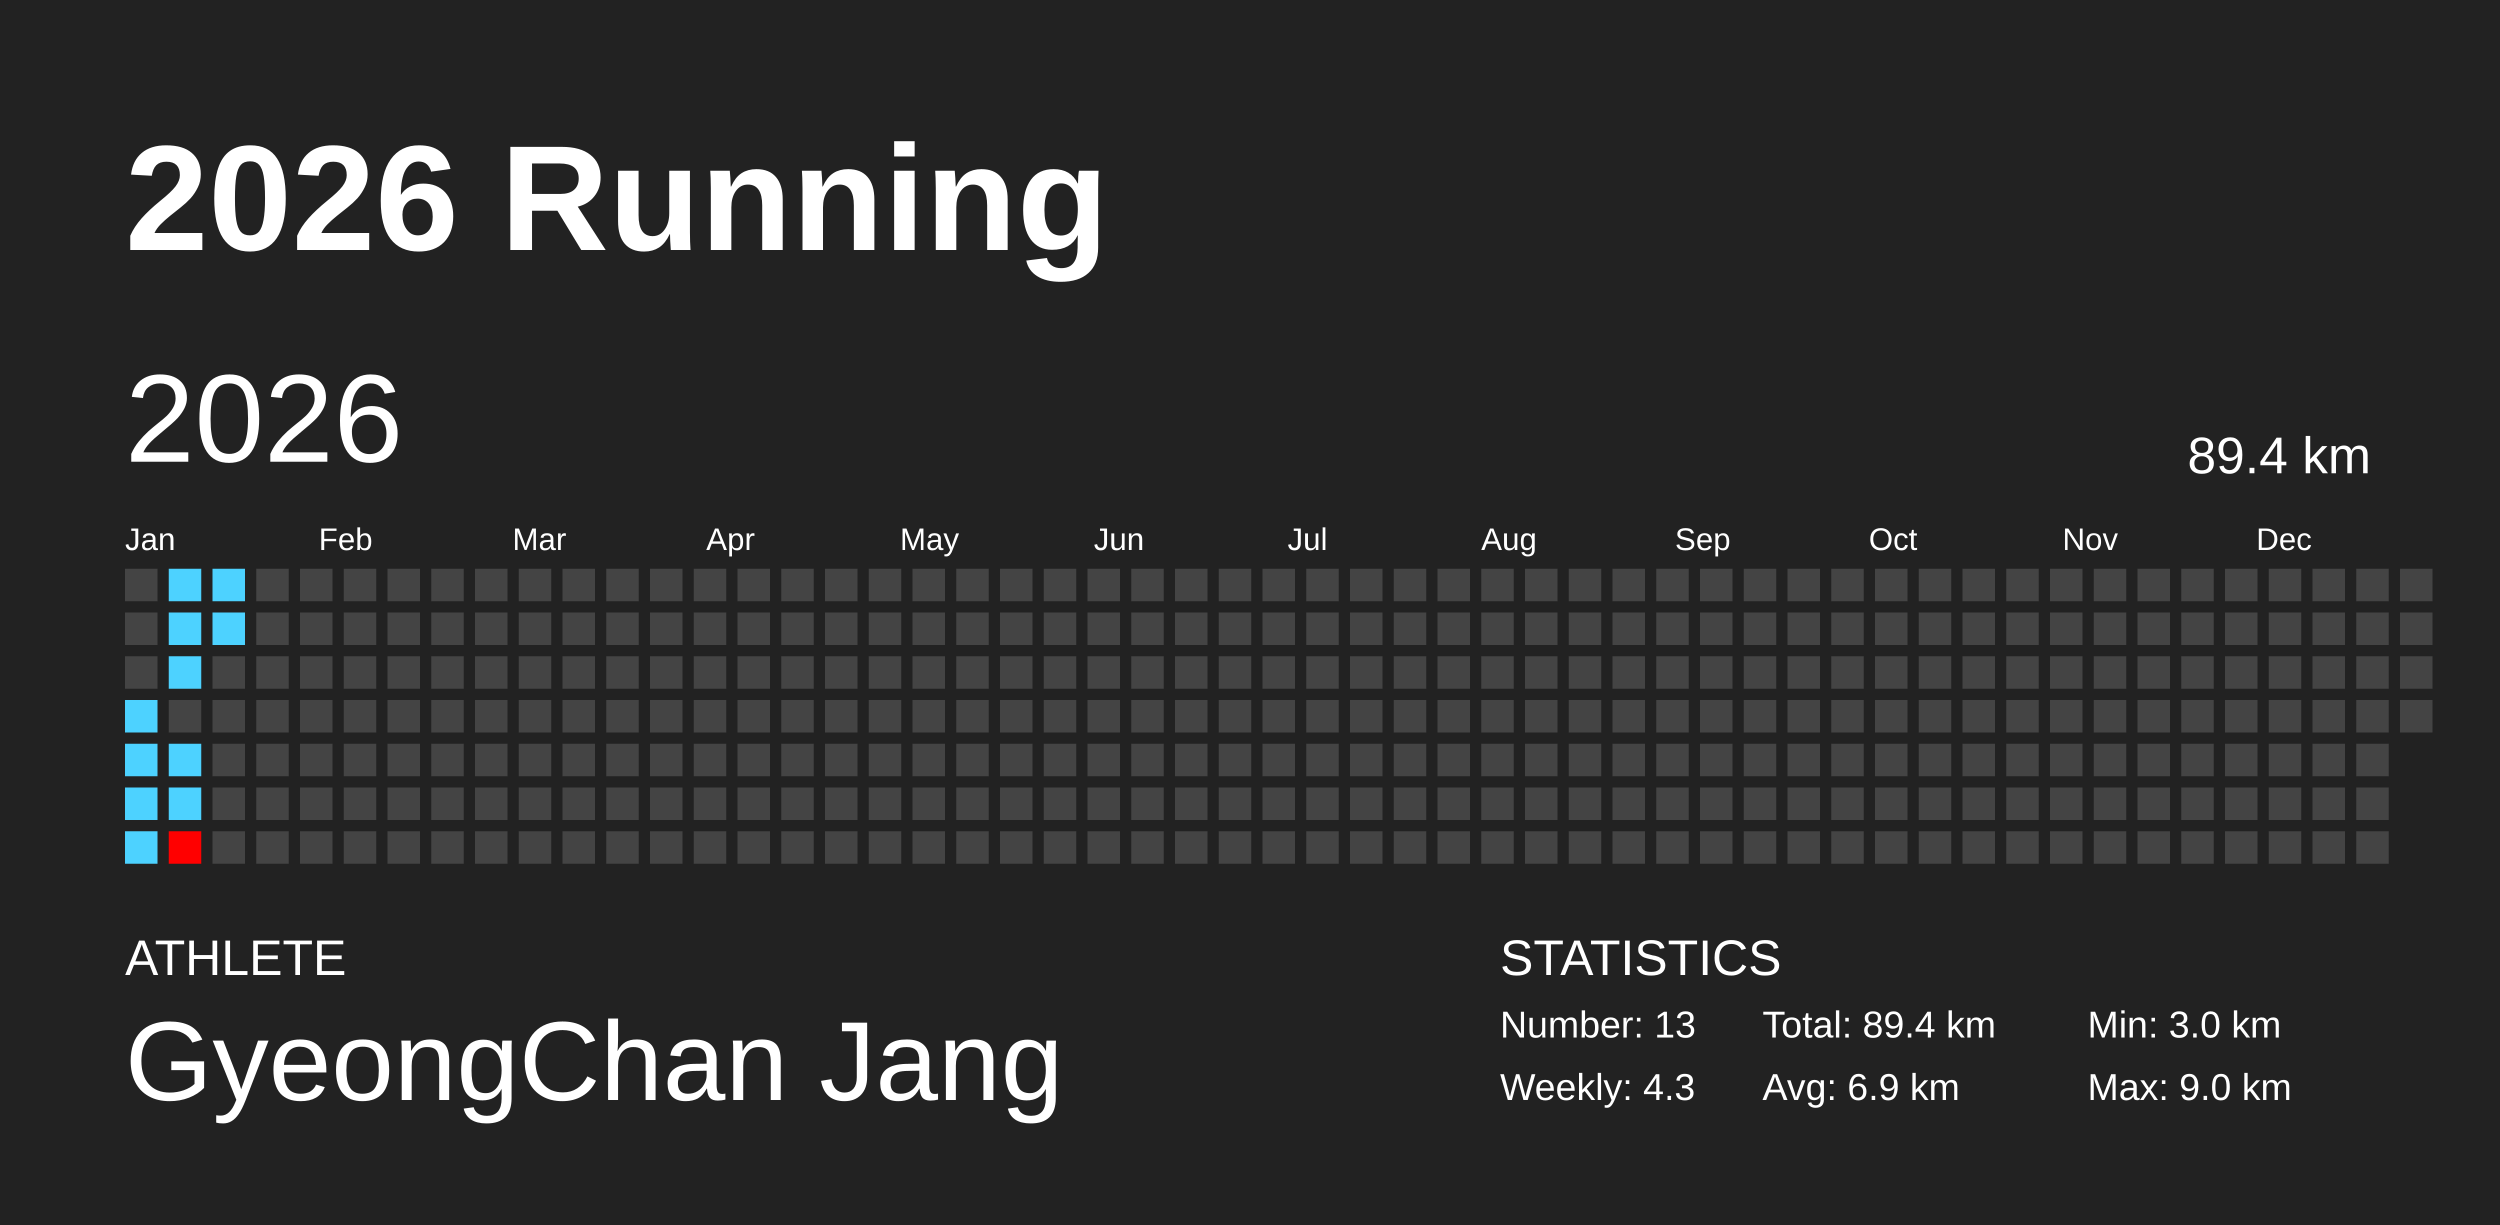
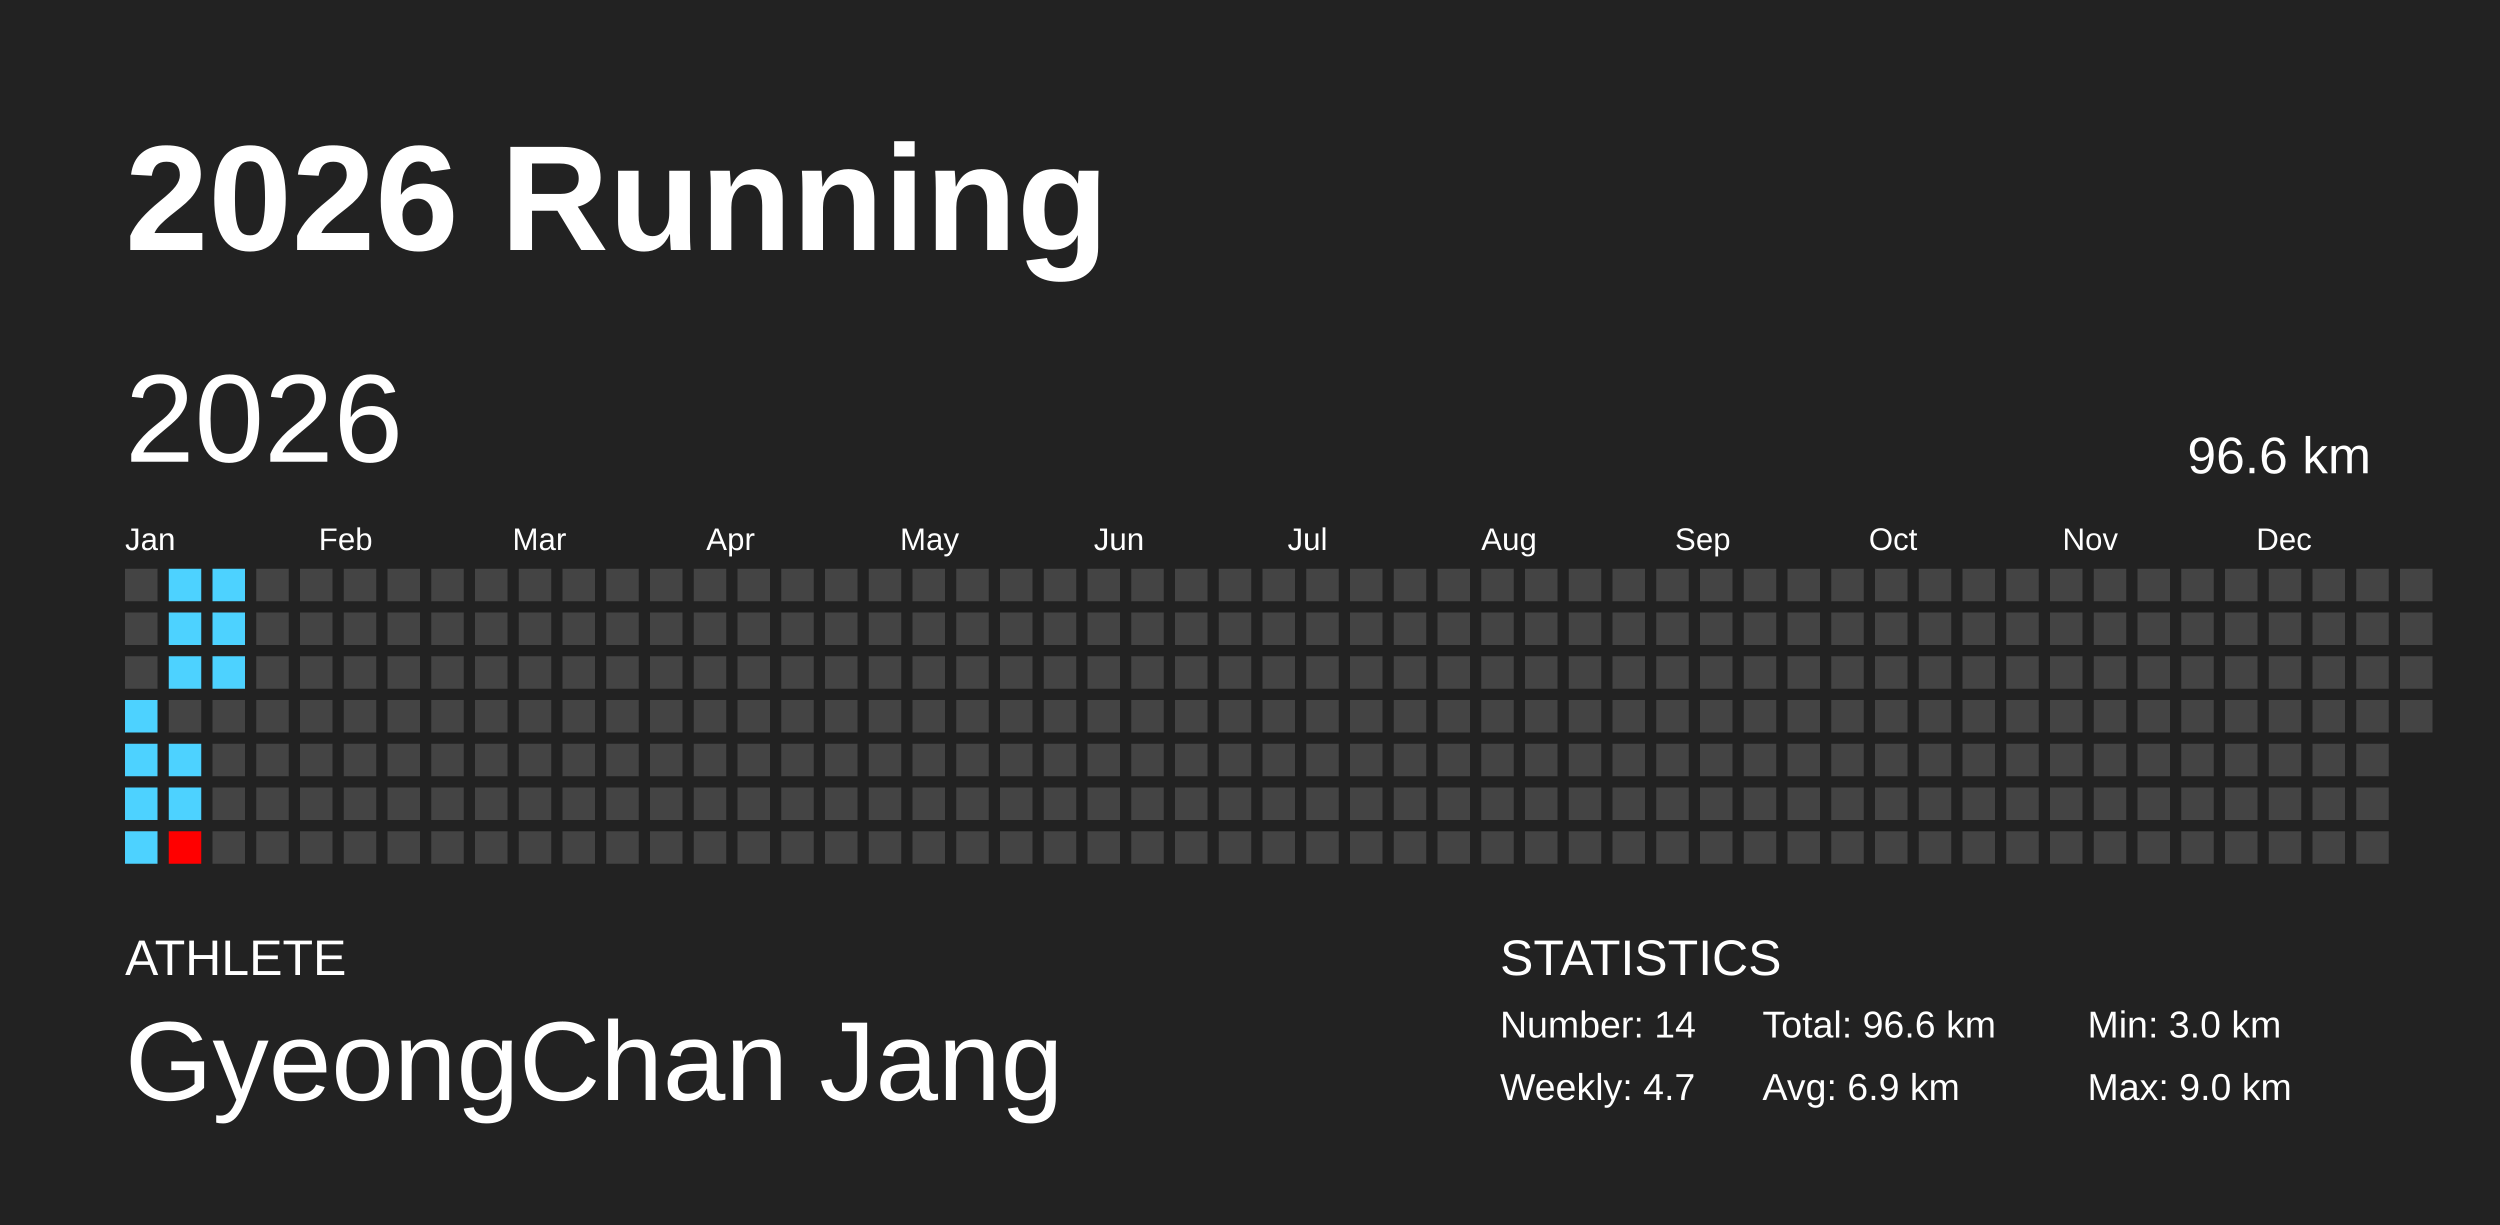
<svg xmlns="http://www.w3.org/2000/svg" baseProfile="full" height="98mm" version="1.1" viewBox="0,0,200,98" width="200mm">
  <defs />
  <rect fill="#222222" height="98" width="200" x="0" y="0" />
  <text fill="#FFFFFF" style="font-size:12px; font-family:Arial; font-weight:bold;" x="10" y="20">2026 Running</text>
  <text fill="#FFFFFF" style="font-size:4px; font-family:Arial" x="10" y="78">ATHLETE</text>
  <text fill="#FFFFFF" style="font-size:9px; font-family:Arial" x="10" y="88">GyeongChan Jang</text>
  <text fill="#FFFFFF" style="font-size:4px; font-family:Arial" x="120" y="78">STATISTICS</text>
-   <text fill="#FFFFFF" style="font-size:3px; font-family:Arial" x="120" y="83">Number: 13</text>
-   <text fill="#FFFFFF" style="font-size:3px; font-family:Arial" x="120" y="88">Weekly: 4.3</text>
-   <text fill="#FFFFFF" style="font-size:3px; font-family:Arial" x="141" y="83">Total: 89.4 km</text>
+   <text fill="#FFFFFF" style="font-size:3px; font-family:Arial" x="120" y="83">Number: 14</text>
+   <text fill="#FFFFFF" style="font-size:3px; font-family:Arial" x="120" y="88">Weekly: 4.7</text>
+   <text fill="#FFFFFF" style="font-size:3px; font-family:Arial" x="141" y="83">Total: 96.6 km</text>
  <text fill="#FFFFFF" style="font-size:3px; font-family:Arial" x="141" y="88">Avg: 6.9 km</text>
  <text fill="#FFFFFF" style="font-size:3px; font-family:Arial" x="167" y="83">Min: 3.0 km</text>
  <text fill="#FFFFFF" style="font-size:3px; font-family:Arial" x="167" y="88">Max: 9.0 km</text>
  <text dominant-baseline="hanging" fill="#FFFFFF" style="font-size:10.0px; font-family:Arial;" x="10" y="30">2026</text>
-   <text dominant-baseline="hanging" fill="#FFFFFF" style="font-size:4.125px; font-family:Arial;" x="175" y="35">89.4 km</text>
+   <text dominant-baseline="hanging" fill="#FFFFFF" style="font-size:4.125px; font-family:Arial;" x="175" y="35">96.6 km</text>
  <text fill="#FFFFFF" style="font-size:2.5px; font-family:Arial" x="10.0" y="44">Jan</text>
  <text fill="#FFFFFF" style="font-size:2.5px; font-family:Arial" x="25.5" y="44">Feb</text>
  <text fill="#FFFFFF" style="font-size:2.5px; font-family:Arial" x="41.0" y="44">Mar</text>
  <text fill="#FFFFFF" style="font-size:2.5px; font-family:Arial" x="56.5" y="44">Apr</text>
  <text fill="#FFFFFF" style="font-size:2.5px; font-family:Arial" x="72.0" y="44">May</text>
  <text fill="#FFFFFF" style="font-size:2.5px; font-family:Arial" x="87.5" y="44">Jun</text>
  <text fill="#FFFFFF" style="font-size:2.5px; font-family:Arial" x="103.0" y="44">Jul</text>
  <text fill="#FFFFFF" style="font-size:2.5px; font-family:Arial" x="118.5" y="44">Aug</text>
  <text fill="#FFFFFF" style="font-size:2.5px; font-family:Arial" x="134.0" y="44">Sep</text>
  <text fill="#FFFFFF" style="font-size:2.5px; font-family:Arial" x="149.5" y="44">Oct</text>
  <text fill="#FFFFFF" style="font-size:2.5px; font-family:Arial" x="165.0" y="44">Nov</text>
  <text fill="#FFFFFF" style="font-size:2.5px; font-family:Arial" x="180.5" y="44">Dec</text>
  <rect fill="#444444" height="2.6" width="2.6" x="10.0" y="45.5" />
  <rect fill="#444444" height="2.6" width="2.6" x="10.0" y="49.0" />
  <rect fill="#444444" height="2.6" width="2.6" x="10.0" y="52.5" />
  <rect fill="#4dd2ff" height="2.6" width="2.6" x="10.0" y="56.0" />
  <rect fill="#4dd2ff" height="2.6" width="2.6" x="10.0" y="59.5" />
  <rect fill="#4dd2ff" height="2.6" width="2.6" x="10.0" y="63.0" />
  <rect fill="#4dd2ff" height="2.6" width="2.6" x="10.0" y="66.5" />
  <rect fill="#4dd2ff" height="2.6" width="2.6" x="13.5" y="45.5" />
  <rect fill="#4dd2ff" height="2.6" width="2.6" x="13.5" y="49.0" />
  <rect fill="#4dd2ff" height="2.6" width="2.6" x="13.5" y="52.5" />
  <rect fill="#444444" height="2.6" width="2.6" x="13.5" y="56.0" />
  <rect fill="#4dd2ff" height="2.6" width="2.6" x="13.5" y="59.5" />
  <rect fill="#4dd2ff" height="2.6" width="2.6" x="13.5" y="63.0" />
  <rect fill="#ff0000" height="2.6" width="2.6" x="13.5" y="66.5" />
  <rect fill="#4dd2ff" height="2.6" width="2.6" x="17.0" y="45.5" />
  <rect fill="#4dd2ff" height="2.6" width="2.6" x="17.0" y="49.0" />
-   <rect fill="#444444" height="2.6" width="2.6" x="17.0" y="52.5" />
+   <rect fill="#4dd2ff" height="2.6" width="2.6" x="17.0" y="52.5" />
  <rect fill="#444444" height="2.6" width="2.6" x="17.0" y="56.0" />
  <rect fill="#444444" height="2.6" width="2.6" x="17.0" y="59.5" />
  <rect fill="#444444" height="2.6" width="2.6" x="17.0" y="63.0" />
  <rect fill="#444444" height="2.6" width="2.6" x="17.0" y="66.5" />
  <rect fill="#444444" height="2.6" width="2.6" x="20.5" y="45.5" />
  <rect fill="#444444" height="2.6" width="2.6" x="20.5" y="49.0" />
  <rect fill="#444444" height="2.6" width="2.6" x="20.5" y="52.5" />
  <rect fill="#444444" height="2.6" width="2.6" x="20.5" y="56.0" />
  <rect fill="#444444" height="2.6" width="2.6" x="20.5" y="59.5" />
  <rect fill="#444444" height="2.6" width="2.6" x="20.5" y="63.0" />
  <rect fill="#444444" height="2.6" width="2.6" x="20.5" y="66.5" />
  <rect fill="#444444" height="2.6" width="2.6" x="24.0" y="45.5" />
  <rect fill="#444444" height="2.6" width="2.6" x="24.0" y="49.0" />
  <rect fill="#444444" height="2.6" width="2.6" x="24.0" y="52.5" />
  <rect fill="#444444" height="2.6" width="2.6" x="24.0" y="56.0" />
  <rect fill="#444444" height="2.6" width="2.6" x="24.0" y="59.5" />
  <rect fill="#444444" height="2.6" width="2.6" x="24.0" y="63.0" />
  <rect fill="#444444" height="2.6" width="2.6" x="24.0" y="66.5" />
  <rect fill="#444444" height="2.6" width="2.6" x="27.5" y="45.5" />
  <rect fill="#444444" height="2.6" width="2.6" x="27.5" y="49.0" />
  <rect fill="#444444" height="2.6" width="2.6" x="27.5" y="52.5" />
  <rect fill="#444444" height="2.6" width="2.6" x="27.5" y="56.0" />
  <rect fill="#444444" height="2.6" width="2.6" x="27.5" y="59.5" />
  <rect fill="#444444" height="2.6" width="2.6" x="27.5" y="63.0" />
  <rect fill="#444444" height="2.6" width="2.6" x="27.5" y="66.5" />
  <rect fill="#444444" height="2.6" width="2.6" x="31.0" y="45.5" />
  <rect fill="#444444" height="2.6" width="2.6" x="31.0" y="49.0" />
  <rect fill="#444444" height="2.6" width="2.6" x="31.0" y="52.5" />
  <rect fill="#444444" height="2.6" width="2.6" x="31.0" y="56.0" />
  <rect fill="#444444" height="2.6" width="2.6" x="31.0" y="59.5" />
  <rect fill="#444444" height="2.6" width="2.6" x="31.0" y="63.0" />
  <rect fill="#444444" height="2.6" width="2.6" x="31.0" y="66.5" />
  <rect fill="#444444" height="2.6" width="2.6" x="34.5" y="45.5" />
  <rect fill="#444444" height="2.6" width="2.6" x="34.5" y="49.0" />
  <rect fill="#444444" height="2.6" width="2.6" x="34.5" y="52.5" />
  <rect fill="#444444" height="2.6" width="2.6" x="34.5" y="56.0" />
  <rect fill="#444444" height="2.6" width="2.6" x="34.5" y="59.5" />
  <rect fill="#444444" height="2.6" width="2.6" x="34.5" y="63.0" />
  <rect fill="#444444" height="2.6" width="2.6" x="34.5" y="66.5" />
  <rect fill="#444444" height="2.6" width="2.6" x="38.0" y="45.5" />
  <rect fill="#444444" height="2.6" width="2.6" x="38.0" y="49.0" />
  <rect fill="#444444" height="2.6" width="2.6" x="38.0" y="52.5" />
  <rect fill="#444444" height="2.6" width="2.6" x="38.0" y="56.0" />
  <rect fill="#444444" height="2.6" width="2.6" x="38.0" y="59.5" />
  <rect fill="#444444" height="2.6" width="2.6" x="38.0" y="63.0" />
  <rect fill="#444444" height="2.6" width="2.6" x="38.0" y="66.5" />
  <rect fill="#444444" height="2.6" width="2.6" x="41.5" y="45.5" />
  <rect fill="#444444" height="2.6" width="2.6" x="41.5" y="49.0" />
  <rect fill="#444444" height="2.6" width="2.6" x="41.5" y="52.5" />
  <rect fill="#444444" height="2.6" width="2.6" x="41.5" y="56.0" />
  <rect fill="#444444" height="2.6" width="2.6" x="41.5" y="59.5" />
  <rect fill="#444444" height="2.6" width="2.6" x="41.5" y="63.0" />
  <rect fill="#444444" height="2.6" width="2.6" x="41.5" y="66.5" />
  <rect fill="#444444" height="2.6" width="2.6" x="45.0" y="45.5" />
  <rect fill="#444444" height="2.6" width="2.6" x="45.0" y="49.0" />
  <rect fill="#444444" height="2.6" width="2.6" x="45.0" y="52.5" />
  <rect fill="#444444" height="2.6" width="2.6" x="45.0" y="56.0" />
  <rect fill="#444444" height="2.6" width="2.6" x="45.0" y="59.5" />
  <rect fill="#444444" height="2.6" width="2.6" x="45.0" y="63.0" />
  <rect fill="#444444" height="2.6" width="2.6" x="45.0" y="66.5" />
  <rect fill="#444444" height="2.6" width="2.6" x="48.5" y="45.5" />
  <rect fill="#444444" height="2.6" width="2.6" x="48.5" y="49.0" />
  <rect fill="#444444" height="2.6" width="2.6" x="48.5" y="52.5" />
  <rect fill="#444444" height="2.6" width="2.6" x="48.5" y="56.0" />
  <rect fill="#444444" height="2.6" width="2.6" x="48.5" y="59.5" />
  <rect fill="#444444" height="2.6" width="2.6" x="48.5" y="63.0" />
  <rect fill="#444444" height="2.6" width="2.6" x="48.5" y="66.5" />
  <rect fill="#444444" height="2.6" width="2.6" x="52.0" y="45.5" />
  <rect fill="#444444" height="2.6" width="2.6" x="52.0" y="49.0" />
  <rect fill="#444444" height="2.6" width="2.6" x="52.0" y="52.5" />
  <rect fill="#444444" height="2.6" width="2.6" x="52.0" y="56.0" />
  <rect fill="#444444" height="2.6" width="2.6" x="52.0" y="59.5" />
  <rect fill="#444444" height="2.6" width="2.6" x="52.0" y="63.0" />
  <rect fill="#444444" height="2.6" width="2.6" x="52.0" y="66.5" />
  <rect fill="#444444" height="2.6" width="2.6" x="55.5" y="45.5" />
  <rect fill="#444444" height="2.6" width="2.6" x="55.5" y="49.0" />
  <rect fill="#444444" height="2.6" width="2.6" x="55.5" y="52.5" />
  <rect fill="#444444" height="2.6" width="2.6" x="55.5" y="56.0" />
  <rect fill="#444444" height="2.6" width="2.6" x="55.5" y="59.5" />
  <rect fill="#444444" height="2.6" width="2.6" x="55.5" y="63.0" />
  <rect fill="#444444" height="2.6" width="2.6" x="55.5" y="66.5" />
  <rect fill="#444444" height="2.6" width="2.6" x="59.0" y="45.5" />
  <rect fill="#444444" height="2.6" width="2.6" x="59.0" y="49.0" />
  <rect fill="#444444" height="2.6" width="2.6" x="59.0" y="52.5" />
  <rect fill="#444444" height="2.6" width="2.6" x="59.0" y="56.0" />
  <rect fill="#444444" height="2.6" width="2.6" x="59.0" y="59.5" />
  <rect fill="#444444" height="2.6" width="2.6" x="59.0" y="63.0" />
  <rect fill="#444444" height="2.6" width="2.6" x="59.0" y="66.5" />
  <rect fill="#444444" height="2.6" width="2.6" x="62.5" y="45.5" />
  <rect fill="#444444" height="2.6" width="2.6" x="62.5" y="49.0" />
  <rect fill="#444444" height="2.6" width="2.6" x="62.5" y="52.5" />
  <rect fill="#444444" height="2.6" width="2.6" x="62.5" y="56.0" />
  <rect fill="#444444" height="2.6" width="2.6" x="62.5" y="59.5" />
  <rect fill="#444444" height="2.6" width="2.6" x="62.5" y="63.0" />
  <rect fill="#444444" height="2.6" width="2.6" x="62.5" y="66.5" />
  <rect fill="#444444" height="2.6" width="2.6" x="66.0" y="45.5" />
  <rect fill="#444444" height="2.6" width="2.6" x="66.0" y="49.0" />
  <rect fill="#444444" height="2.6" width="2.6" x="66.0" y="52.5" />
  <rect fill="#444444" height="2.6" width="2.6" x="66.0" y="56.0" />
  <rect fill="#444444" height="2.6" width="2.6" x="66.0" y="59.5" />
  <rect fill="#444444" height="2.6" width="2.6" x="66.0" y="63.0" />
  <rect fill="#444444" height="2.6" width="2.6" x="66.0" y="66.5" />
  <rect fill="#444444" height="2.6" width="2.6" x="69.5" y="45.5" />
  <rect fill="#444444" height="2.6" width="2.6" x="69.5" y="49.0" />
  <rect fill="#444444" height="2.6" width="2.6" x="69.5" y="52.5" />
  <rect fill="#444444" height="2.6" width="2.6" x="69.5" y="56.0" />
  <rect fill="#444444" height="2.6" width="2.6" x="69.5" y="59.5" />
  <rect fill="#444444" height="2.6" width="2.6" x="69.5" y="63.0" />
  <rect fill="#444444" height="2.6" width="2.6" x="69.5" y="66.5" />
  <rect fill="#444444" height="2.6" width="2.6" x="73.0" y="45.5" />
  <rect fill="#444444" height="2.6" width="2.6" x="73.0" y="49.0" />
  <rect fill="#444444" height="2.6" width="2.6" x="73.0" y="52.5" />
  <rect fill="#444444" height="2.6" width="2.6" x="73.0" y="56.0" />
  <rect fill="#444444" height="2.6" width="2.6" x="73.0" y="59.5" />
  <rect fill="#444444" height="2.6" width="2.6" x="73.0" y="63.0" />
  <rect fill="#444444" height="2.6" width="2.6" x="73.0" y="66.5" />
  <rect fill="#444444" height="2.6" width="2.6" x="76.5" y="45.5" />
  <rect fill="#444444" height="2.6" width="2.6" x="76.5" y="49.0" />
  <rect fill="#444444" height="2.6" width="2.6" x="76.5" y="52.5" />
  <rect fill="#444444" height="2.6" width="2.6" x="76.5" y="56.0" />
  <rect fill="#444444" height="2.6" width="2.6" x="76.5" y="59.5" />
  <rect fill="#444444" height="2.6" width="2.6" x="76.5" y="63.0" />
  <rect fill="#444444" height="2.6" width="2.6" x="76.5" y="66.5" />
  <rect fill="#444444" height="2.6" width="2.6" x="80.0" y="45.5" />
  <rect fill="#444444" height="2.6" width="2.6" x="80.0" y="49.0" />
  <rect fill="#444444" height="2.6" width="2.6" x="80.0" y="52.5" />
  <rect fill="#444444" height="2.6" width="2.6" x="80.0" y="56.0" />
  <rect fill="#444444" height="2.6" width="2.6" x="80.0" y="59.5" />
  <rect fill="#444444" height="2.6" width="2.6" x="80.0" y="63.0" />
  <rect fill="#444444" height="2.6" width="2.6" x="80.0" y="66.5" />
  <rect fill="#444444" height="2.6" width="2.6" x="83.5" y="45.5" />
  <rect fill="#444444" height="2.6" width="2.6" x="83.5" y="49.0" />
  <rect fill="#444444" height="2.6" width="2.6" x="83.5" y="52.5" />
  <rect fill="#444444" height="2.6" width="2.6" x="83.5" y="56.0" />
  <rect fill="#444444" height="2.6" width="2.6" x="83.5" y="59.5" />
  <rect fill="#444444" height="2.6" width="2.6" x="83.5" y="63.0" />
  <rect fill="#444444" height="2.6" width="2.6" x="83.5" y="66.5" />
  <rect fill="#444444" height="2.6" width="2.6" x="87.0" y="45.5" />
  <rect fill="#444444" height="2.6" width="2.6" x="87.0" y="49.0" />
  <rect fill="#444444" height="2.6" width="2.6" x="87.0" y="52.5" />
  <rect fill="#444444" height="2.6" width="2.6" x="87.0" y="56.0" />
  <rect fill="#444444" height="2.6" width="2.6" x="87.0" y="59.5" />
  <rect fill="#444444" height="2.6" width="2.6" x="87.0" y="63.0" />
  <rect fill="#444444" height="2.6" width="2.6" x="87.0" y="66.5" />
  <rect fill="#444444" height="2.6" width="2.6" x="90.5" y="45.5" />
  <rect fill="#444444" height="2.6" width="2.6" x="90.5" y="49.0" />
  <rect fill="#444444" height="2.6" width="2.6" x="90.5" y="52.5" />
  <rect fill="#444444" height="2.6" width="2.6" x="90.5" y="56.0" />
  <rect fill="#444444" height="2.6" width="2.6" x="90.5" y="59.5" />
  <rect fill="#444444" height="2.6" width="2.6" x="90.5" y="63.0" />
  <rect fill="#444444" height="2.6" width="2.6" x="90.5" y="66.5" />
  <rect fill="#444444" height="2.6" width="2.6" x="94.0" y="45.5" />
  <rect fill="#444444" height="2.6" width="2.6" x="94.0" y="49.0" />
  <rect fill="#444444" height="2.6" width="2.6" x="94.0" y="52.5" />
  <rect fill="#444444" height="2.6" width="2.6" x="94.0" y="56.0" />
  <rect fill="#444444" height="2.6" width="2.6" x="94.0" y="59.5" />
  <rect fill="#444444" height="2.6" width="2.6" x="94.0" y="63.0" />
  <rect fill="#444444" height="2.6" width="2.6" x="94.0" y="66.5" />
  <rect fill="#444444" height="2.6" width="2.6" x="97.5" y="45.5" />
  <rect fill="#444444" height="2.6" width="2.6" x="97.5" y="49.0" />
  <rect fill="#444444" height="2.6" width="2.6" x="97.5" y="52.5" />
  <rect fill="#444444" height="2.6" width="2.6" x="97.5" y="56.0" />
  <rect fill="#444444" height="2.6" width="2.6" x="97.5" y="59.5" />
  <rect fill="#444444" height="2.6" width="2.6" x="97.5" y="63.0" />
  <rect fill="#444444" height="2.6" width="2.6" x="97.5" y="66.5" />
  <rect fill="#444444" height="2.6" width="2.6" x="101.0" y="45.5" />
  <rect fill="#444444" height="2.6" width="2.6" x="101.0" y="49.0" />
  <rect fill="#444444" height="2.6" width="2.6" x="101.0" y="52.5" />
  <rect fill="#444444" height="2.6" width="2.6" x="101.0" y="56.0" />
  <rect fill="#444444" height="2.6" width="2.6" x="101.0" y="59.5" />
  <rect fill="#444444" height="2.6" width="2.6" x="101.0" y="63.0" />
  <rect fill="#444444" height="2.6" width="2.6" x="101.0" y="66.5" />
  <rect fill="#444444" height="2.6" width="2.6" x="104.5" y="45.5" />
  <rect fill="#444444" height="2.6" width="2.6" x="104.5" y="49.0" />
  <rect fill="#444444" height="2.6" width="2.6" x="104.5" y="52.5" />
  <rect fill="#444444" height="2.6" width="2.6" x="104.5" y="56.0" />
  <rect fill="#444444" height="2.6" width="2.6" x="104.5" y="59.5" />
  <rect fill="#444444" height="2.6" width="2.6" x="104.5" y="63.0" />
  <rect fill="#444444" height="2.6" width="2.6" x="104.5" y="66.5" />
  <rect fill="#444444" height="2.6" width="2.6" x="108.0" y="45.5" />
  <rect fill="#444444" height="2.6" width="2.6" x="108.0" y="49.0" />
  <rect fill="#444444" height="2.6" width="2.6" x="108.0" y="52.5" />
  <rect fill="#444444" height="2.6" width="2.6" x="108.0" y="56.0" />
  <rect fill="#444444" height="2.6" width="2.6" x="108.0" y="59.5" />
  <rect fill="#444444" height="2.6" width="2.6" x="108.0" y="63.0" />
  <rect fill="#444444" height="2.6" width="2.6" x="108.0" y="66.5" />
  <rect fill="#444444" height="2.6" width="2.6" x="111.5" y="45.5" />
  <rect fill="#444444" height="2.6" width="2.6" x="111.5" y="49.0" />
  <rect fill="#444444" height="2.6" width="2.6" x="111.5" y="52.5" />
  <rect fill="#444444" height="2.6" width="2.6" x="111.5" y="56.0" />
  <rect fill="#444444" height="2.6" width="2.6" x="111.5" y="59.5" />
  <rect fill="#444444" height="2.6" width="2.6" x="111.5" y="63.0" />
  <rect fill="#444444" height="2.6" width="2.6" x="111.5" y="66.5" />
  <rect fill="#444444" height="2.6" width="2.6" x="115.0" y="45.5" />
  <rect fill="#444444" height="2.6" width="2.6" x="115.0" y="49.0" />
  <rect fill="#444444" height="2.6" width="2.6" x="115.0" y="52.5" />
  <rect fill="#444444" height="2.6" width="2.6" x="115.0" y="56.0" />
  <rect fill="#444444" height="2.6" width="2.6" x="115.0" y="59.5" />
  <rect fill="#444444" height="2.6" width="2.6" x="115.0" y="63.0" />
  <rect fill="#444444" height="2.6" width="2.6" x="115.0" y="66.5" />
  <rect fill="#444444" height="2.6" width="2.6" x="118.5" y="45.5" />
  <rect fill="#444444" height="2.6" width="2.6" x="118.5" y="49.0" />
  <rect fill="#444444" height="2.6" width="2.6" x="118.5" y="52.5" />
  <rect fill="#444444" height="2.6" width="2.6" x="118.5" y="56.0" />
  <rect fill="#444444" height="2.6" width="2.6" x="118.5" y="59.5" />
  <rect fill="#444444" height="2.6" width="2.6" x="118.5" y="63.0" />
  <rect fill="#444444" height="2.6" width="2.6" x="118.5" y="66.5" />
  <rect fill="#444444" height="2.6" width="2.6" x="122.0" y="45.5" />
  <rect fill="#444444" height="2.6" width="2.6" x="122.0" y="49.0" />
  <rect fill="#444444" height="2.6" width="2.6" x="122.0" y="52.5" />
  <rect fill="#444444" height="2.6" width="2.6" x="122.0" y="56.0" />
  <rect fill="#444444" height="2.6" width="2.6" x="122.0" y="59.5" />
  <rect fill="#444444" height="2.6" width="2.6" x="122.0" y="63.0" />
  <rect fill="#444444" height="2.6" width="2.6" x="122.0" y="66.5" />
  <rect fill="#444444" height="2.6" width="2.6" x="125.5" y="45.5" />
  <rect fill="#444444" height="2.6" width="2.6" x="125.5" y="49.0" />
  <rect fill="#444444" height="2.6" width="2.6" x="125.5" y="52.5" />
  <rect fill="#444444" height="2.6" width="2.6" x="125.5" y="56.0" />
  <rect fill="#444444" height="2.6" width="2.6" x="125.5" y="59.5" />
  <rect fill="#444444" height="2.6" width="2.6" x="125.5" y="63.0" />
  <rect fill="#444444" height="2.6" width="2.6" x="125.5" y="66.5" />
  <rect fill="#444444" height="2.6" width="2.6" x="129.0" y="45.5" />
  <rect fill="#444444" height="2.6" width="2.6" x="129.0" y="49.0" />
  <rect fill="#444444" height="2.6" width="2.6" x="129.0" y="52.5" />
  <rect fill="#444444" height="2.6" width="2.6" x="129.0" y="56.0" />
  <rect fill="#444444" height="2.6" width="2.6" x="129.0" y="59.5" />
  <rect fill="#444444" height="2.6" width="2.6" x="129.0" y="63.0" />
  <rect fill="#444444" height="2.6" width="2.6" x="129.0" y="66.5" />
  <rect fill="#444444" height="2.6" width="2.6" x="132.5" y="45.5" />
  <rect fill="#444444" height="2.6" width="2.6" x="132.5" y="49.0" />
  <rect fill="#444444" height="2.6" width="2.6" x="132.5" y="52.5" />
  <rect fill="#444444" height="2.6" width="2.6" x="132.5" y="56.0" />
  <rect fill="#444444" height="2.6" width="2.6" x="132.5" y="59.5" />
  <rect fill="#444444" height="2.6" width="2.6" x="132.5" y="63.0" />
  <rect fill="#444444" height="2.6" width="2.6" x="132.5" y="66.5" />
  <rect fill="#444444" height="2.6" width="2.6" x="136.0" y="45.5" />
  <rect fill="#444444" height="2.6" width="2.6" x="136.0" y="49.0" />
  <rect fill="#444444" height="2.6" width="2.6" x="136.0" y="52.5" />
  <rect fill="#444444" height="2.6" width="2.6" x="136.0" y="56.0" />
  <rect fill="#444444" height="2.6" width="2.6" x="136.0" y="59.5" />
  <rect fill="#444444" height="2.6" width="2.6" x="136.0" y="63.0" />
  <rect fill="#444444" height="2.6" width="2.6" x="136.0" y="66.5" />
  <rect fill="#444444" height="2.6" width="2.6" x="139.5" y="45.5" />
  <rect fill="#444444" height="2.6" width="2.6" x="139.5" y="49.0" />
  <rect fill="#444444" height="2.6" width="2.6" x="139.5" y="52.5" />
  <rect fill="#444444" height="2.6" width="2.6" x="139.5" y="56.0" />
  <rect fill="#444444" height="2.6" width="2.6" x="139.5" y="59.5" />
  <rect fill="#444444" height="2.6" width="2.6" x="139.5" y="63.0" />
  <rect fill="#444444" height="2.6" width="2.6" x="139.5" y="66.5" />
  <rect fill="#444444" height="2.6" width="2.6" x="143.0" y="45.5" />
  <rect fill="#444444" height="2.6" width="2.6" x="143.0" y="49.0" />
  <rect fill="#444444" height="2.6" width="2.6" x="143.0" y="52.5" />
  <rect fill="#444444" height="2.6" width="2.6" x="143.0" y="56.0" />
  <rect fill="#444444" height="2.6" width="2.6" x="143.0" y="59.5" />
  <rect fill="#444444" height="2.6" width="2.6" x="143.0" y="63.0" />
  <rect fill="#444444" height="2.6" width="2.6" x="143.0" y="66.5" />
  <rect fill="#444444" height="2.6" width="2.6" x="146.5" y="45.5" />
  <rect fill="#444444" height="2.6" width="2.6" x="146.5" y="49.0" />
  <rect fill="#444444" height="2.6" width="2.6" x="146.5" y="52.5" />
  <rect fill="#444444" height="2.6" width="2.6" x="146.5" y="56.0" />
  <rect fill="#444444" height="2.6" width="2.6" x="146.5" y="59.5" />
  <rect fill="#444444" height="2.6" width="2.6" x="146.5" y="63.0" />
  <rect fill="#444444" height="2.6" width="2.6" x="146.5" y="66.5" />
  <rect fill="#444444" height="2.6" width="2.6" x="150.0" y="45.5" />
  <rect fill="#444444" height="2.6" width="2.6" x="150.0" y="49.0" />
  <rect fill="#444444" height="2.6" width="2.6" x="150.0" y="52.5" />
  <rect fill="#444444" height="2.6" width="2.6" x="150.0" y="56.0" />
  <rect fill="#444444" height="2.6" width="2.6" x="150.0" y="59.5" />
  <rect fill="#444444" height="2.6" width="2.6" x="150.0" y="63.0" />
  <rect fill="#444444" height="2.6" width="2.6" x="150.0" y="66.5" />
  <rect fill="#444444" height="2.6" width="2.6" x="153.5" y="45.5" />
  <rect fill="#444444" height="2.6" width="2.6" x="153.5" y="49.0" />
  <rect fill="#444444" height="2.6" width="2.6" x="153.5" y="52.5" />
  <rect fill="#444444" height="2.6" width="2.6" x="153.5" y="56.0" />
  <rect fill="#444444" height="2.6" width="2.6" x="153.5" y="59.5" />
  <rect fill="#444444" height="2.6" width="2.6" x="153.5" y="63.0" />
  <rect fill="#444444" height="2.6" width="2.6" x="153.5" y="66.5" />
  <rect fill="#444444" height="2.6" width="2.6" x="157.0" y="45.5" />
  <rect fill="#444444" height="2.6" width="2.6" x="157.0" y="49.0" />
  <rect fill="#444444" height="2.6" width="2.6" x="157.0" y="52.5" />
  <rect fill="#444444" height="2.6" width="2.6" x="157.0" y="56.0" />
  <rect fill="#444444" height="2.6" width="2.6" x="157.0" y="59.5" />
  <rect fill="#444444" height="2.6" width="2.6" x="157.0" y="63.0" />
  <rect fill="#444444" height="2.6" width="2.6" x="157.0" y="66.5" />
  <rect fill="#444444" height="2.6" width="2.6" x="160.5" y="45.5" />
  <rect fill="#444444" height="2.6" width="2.6" x="160.5" y="49.0" />
  <rect fill="#444444" height="2.6" width="2.6" x="160.5" y="52.5" />
  <rect fill="#444444" height="2.6" width="2.6" x="160.5" y="56.0" />
  <rect fill="#444444" height="2.6" width="2.6" x="160.5" y="59.5" />
  <rect fill="#444444" height="2.6" width="2.6" x="160.5" y="63.0" />
  <rect fill="#444444" height="2.6" width="2.6" x="160.5" y="66.5" />
  <rect fill="#444444" height="2.6" width="2.6" x="164.0" y="45.5" />
  <rect fill="#444444" height="2.6" width="2.6" x="164.0" y="49.0" />
  <rect fill="#444444" height="2.6" width="2.6" x="164.0" y="52.5" />
  <rect fill="#444444" height="2.6" width="2.6" x="164.0" y="56.0" />
  <rect fill="#444444" height="2.6" width="2.6" x="164.0" y="59.5" />
  <rect fill="#444444" height="2.6" width="2.6" x="164.0" y="63.0" />
  <rect fill="#444444" height="2.6" width="2.6" x="164.0" y="66.5" />
  <rect fill="#444444" height="2.6" width="2.6" x="167.5" y="45.5" />
  <rect fill="#444444" height="2.6" width="2.6" x="167.5" y="49.0" />
  <rect fill="#444444" height="2.6" width="2.6" x="167.5" y="52.5" />
  <rect fill="#444444" height="2.6" width="2.6" x="167.5" y="56.0" />
  <rect fill="#444444" height="2.6" width="2.6" x="167.5" y="59.5" />
  <rect fill="#444444" height="2.6" width="2.6" x="167.5" y="63.0" />
  <rect fill="#444444" height="2.6" width="2.6" x="167.5" y="66.5" />
  <rect fill="#444444" height="2.6" width="2.6" x="171.0" y="45.5" />
  <rect fill="#444444" height="2.6" width="2.6" x="171.0" y="49.0" />
  <rect fill="#444444" height="2.6" width="2.6" x="171.0" y="52.5" />
  <rect fill="#444444" height="2.6" width="2.6" x="171.0" y="56.0" />
  <rect fill="#444444" height="2.6" width="2.6" x="171.0" y="59.5" />
  <rect fill="#444444" height="2.6" width="2.6" x="171.0" y="63.0" />
  <rect fill="#444444" height="2.6" width="2.6" x="171.0" y="66.5" />
  <rect fill="#444444" height="2.6" width="2.6" x="174.5" y="45.5" />
  <rect fill="#444444" height="2.6" width="2.6" x="174.5" y="49.0" />
  <rect fill="#444444" height="2.6" width="2.6" x="174.5" y="52.5" />
  <rect fill="#444444" height="2.6" width="2.6" x="174.5" y="56.0" />
  <rect fill="#444444" height="2.6" width="2.6" x="174.5" y="59.5" />
  <rect fill="#444444" height="2.6" width="2.6" x="174.5" y="63.0" />
  <rect fill="#444444" height="2.6" width="2.6" x="174.5" y="66.5" />
  <rect fill="#444444" height="2.6" width="2.6" x="178.0" y="45.5" />
  <rect fill="#444444" height="2.6" width="2.6" x="178.0" y="49.0" />
  <rect fill="#444444" height="2.6" width="2.6" x="178.0" y="52.5" />
  <rect fill="#444444" height="2.6" width="2.6" x="178.0" y="56.0" />
  <rect fill="#444444" height="2.6" width="2.6" x="178.0" y="59.5" />
  <rect fill="#444444" height="2.6" width="2.6" x="178.0" y="63.0" />
  <rect fill="#444444" height="2.6" width="2.6" x="178.0" y="66.5" />
  <rect fill="#444444" height="2.6" width="2.6" x="181.5" y="45.5" />
  <rect fill="#444444" height="2.6" width="2.6" x="181.5" y="49.0" />
  <rect fill="#444444" height="2.6" width="2.6" x="181.5" y="52.5" />
  <rect fill="#444444" height="2.6" width="2.6" x="181.5" y="56.0" />
  <rect fill="#444444" height="2.6" width="2.6" x="181.5" y="59.5" />
  <rect fill="#444444" height="2.6" width="2.6" x="181.5" y="63.0" />
  <rect fill="#444444" height="2.6" width="2.6" x="181.5" y="66.5" />
  <rect fill="#444444" height="2.6" width="2.6" x="185.0" y="45.5" />
  <rect fill="#444444" height="2.6" width="2.6" x="185.0" y="49.0" />
  <rect fill="#444444" height="2.6" width="2.6" x="185.0" y="52.5" />
  <rect fill="#444444" height="2.6" width="2.6" x="185.0" y="56.0" />
  <rect fill="#444444" height="2.6" width="2.6" x="185.0" y="59.5" />
  <rect fill="#444444" height="2.6" width="2.6" x="185.0" y="63.0" />
  <rect fill="#444444" height="2.6" width="2.6" x="185.0" y="66.5" />
  <rect fill="#444444" height="2.6" width="2.6" x="188.5" y="45.5" />
  <rect fill="#444444" height="2.6" width="2.6" x="188.5" y="49.0" />
  <rect fill="#444444" height="2.6" width="2.6" x="188.5" y="52.5" />
  <rect fill="#444444" height="2.6" width="2.6" x="188.5" y="56.0" />
  <rect fill="#444444" height="2.6" width="2.6" x="188.5" y="59.5" />
  <rect fill="#444444" height="2.6" width="2.6" x="188.5" y="63.0" />
  <rect fill="#444444" height="2.6" width="2.6" x="188.5" y="66.5" />
  <rect fill="#444444" height="2.6" width="2.6" x="192.0" y="45.5" />
  <rect fill="#444444" height="2.6" width="2.6" x="192.0" y="49.0" />
  <rect fill="#444444" height="2.6" width="2.6" x="192.0" y="52.5" />
  <rect fill="#444444" height="2.6" width="2.6" x="192.0" y="56.0" />
</svg>
